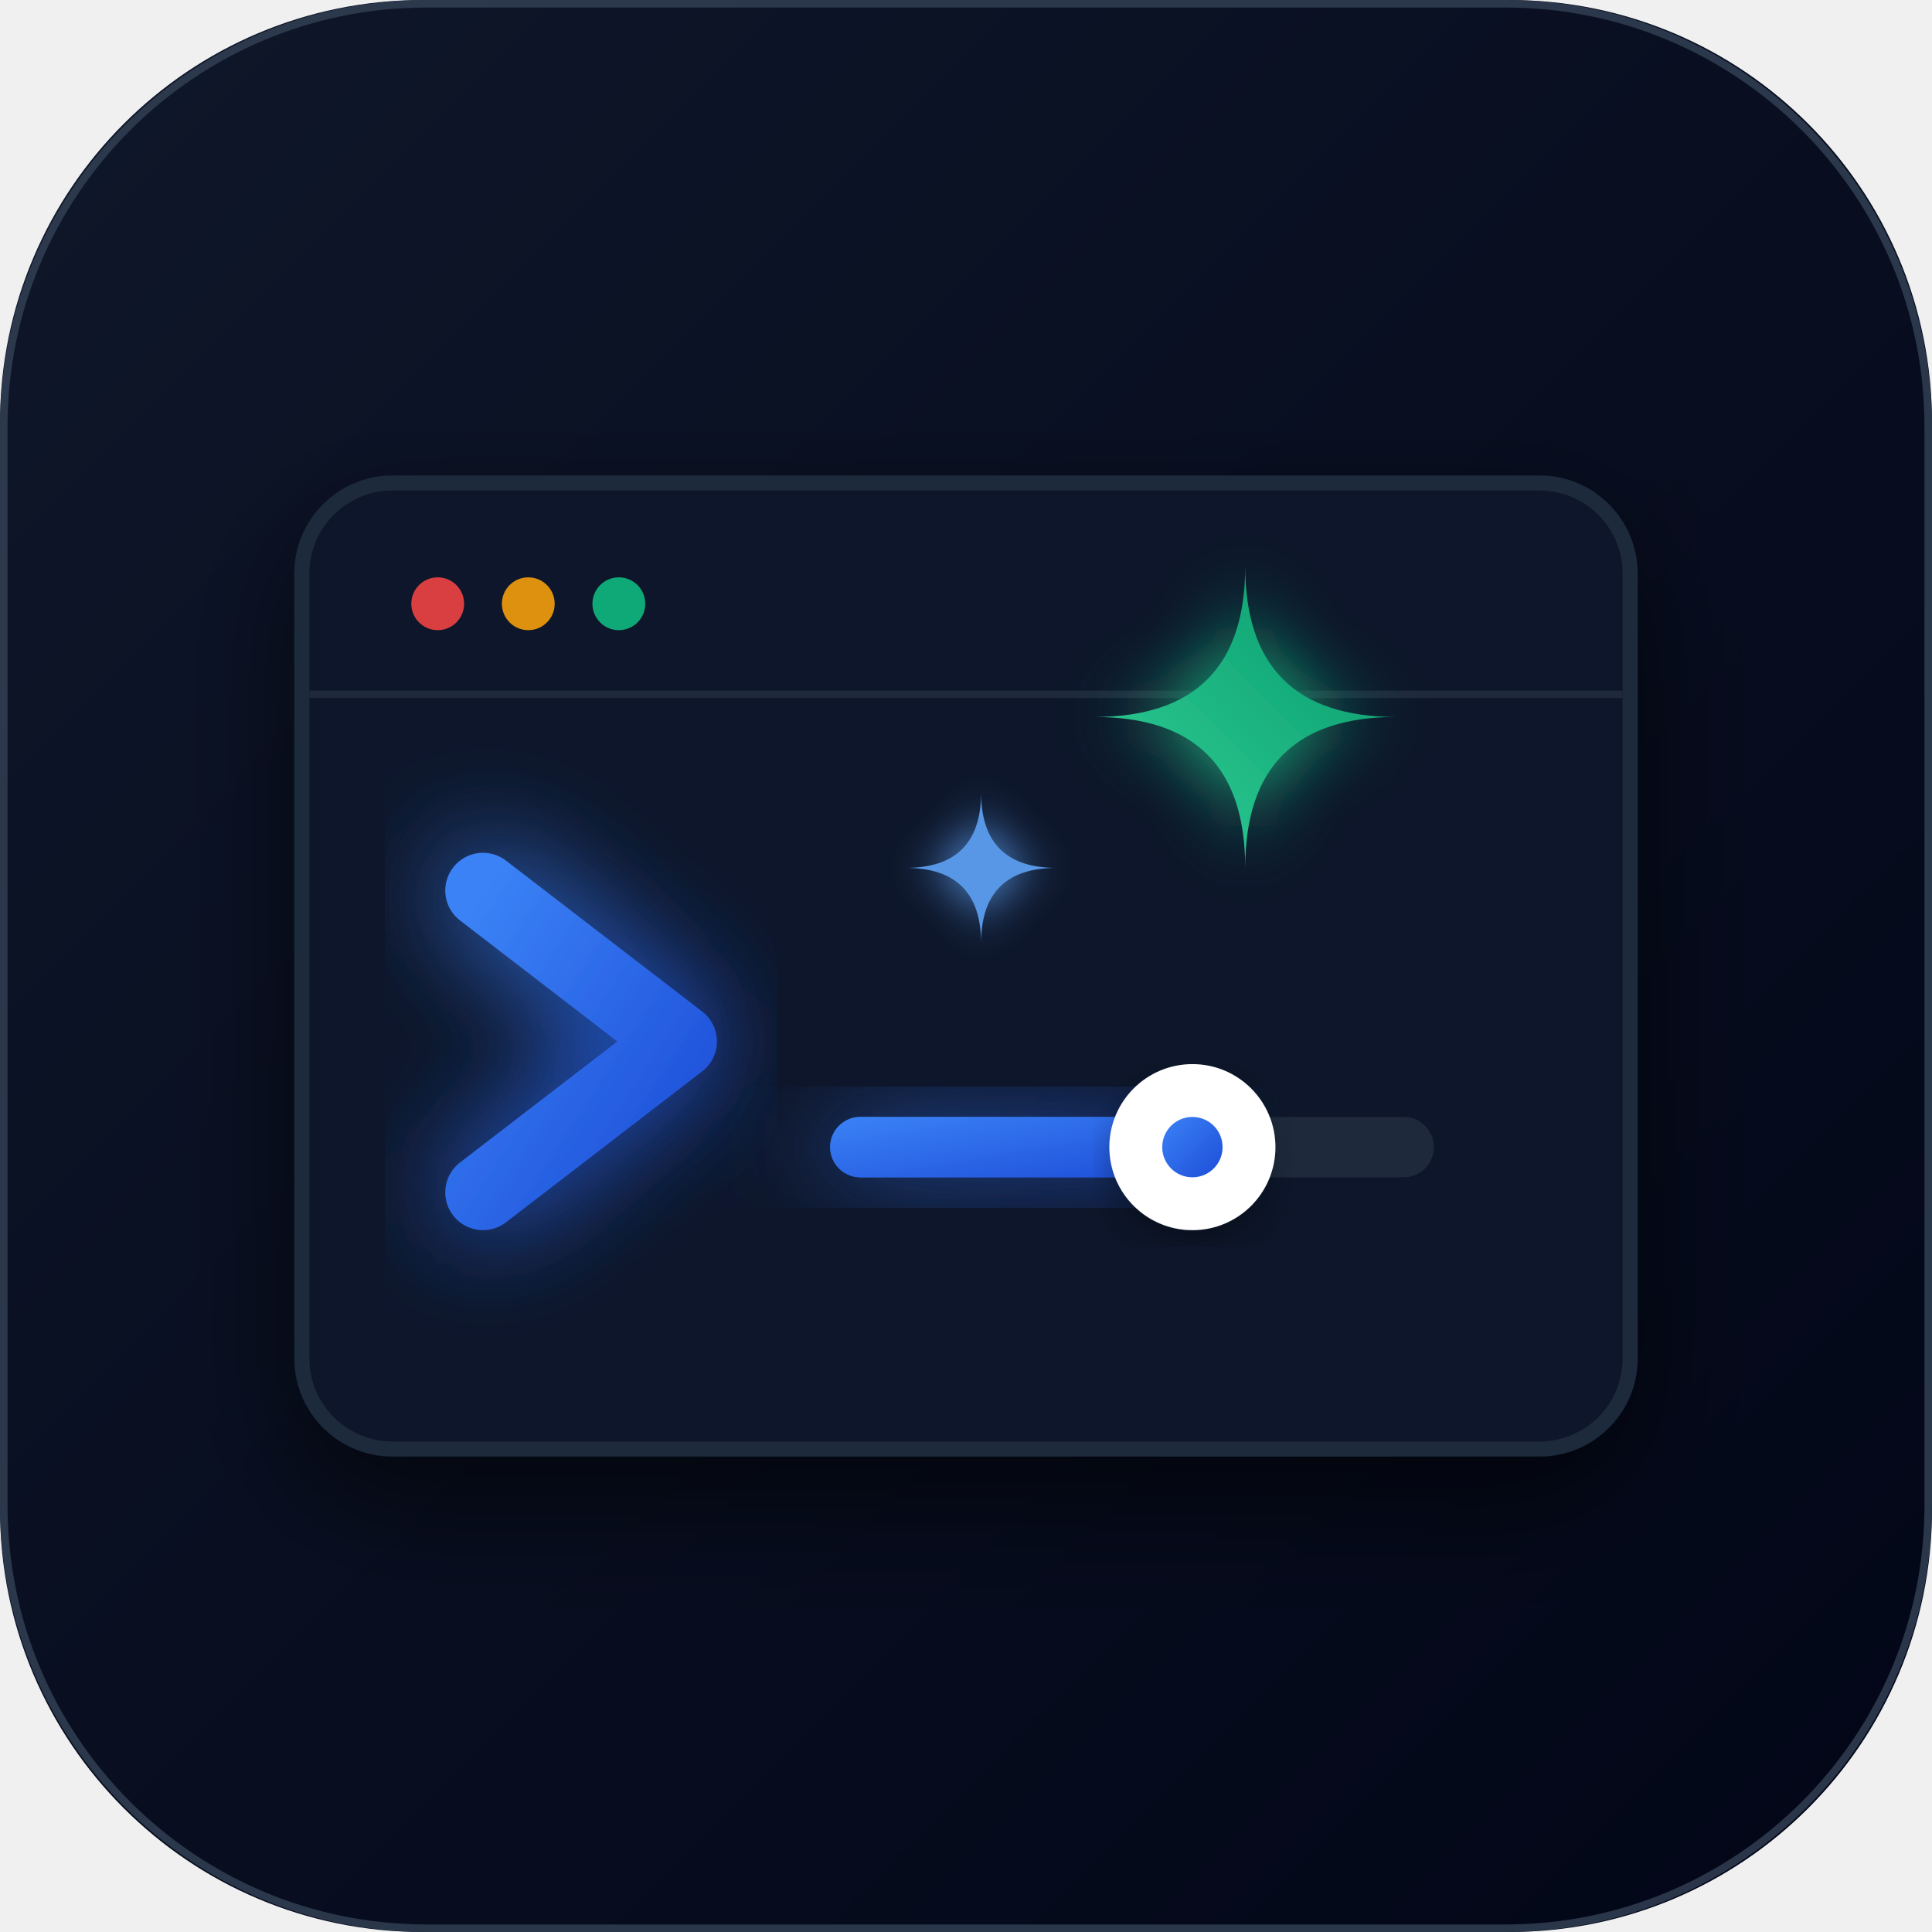
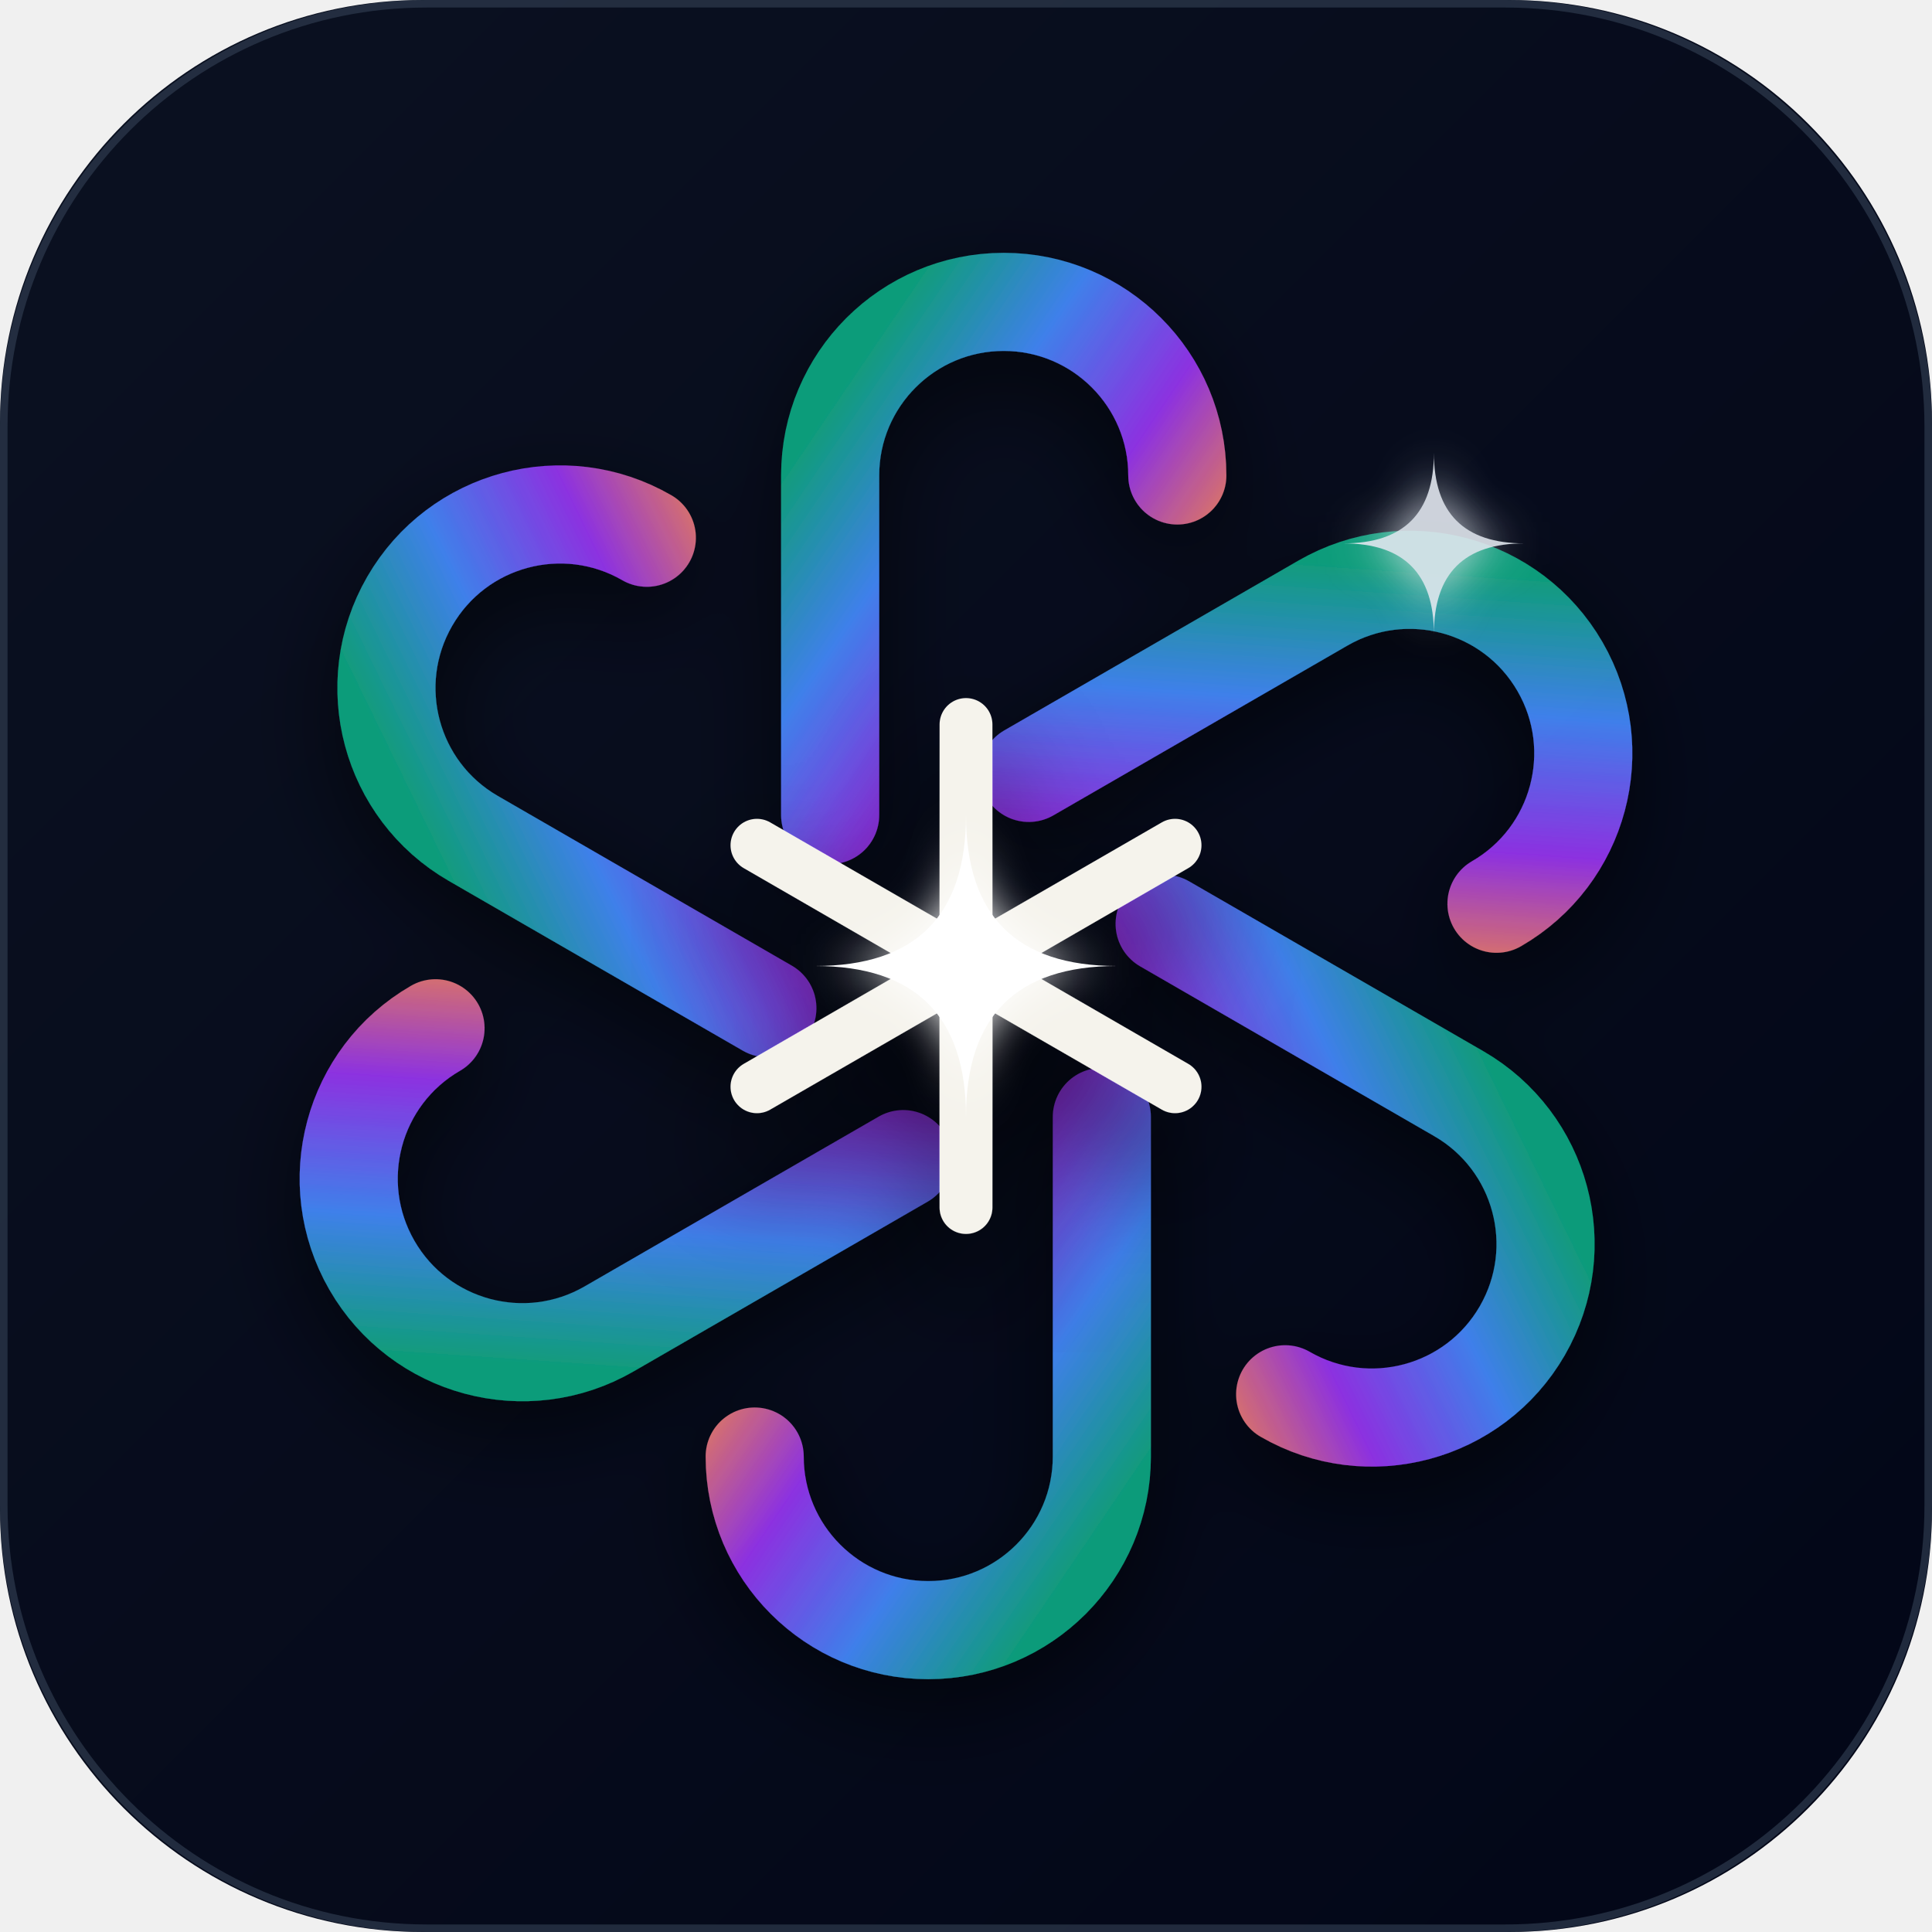
<svg xmlns="http://www.w3.org/2000/svg" viewBox="0 0 512 512">
  <defs>
    <linearGradient id="bgGrad" x1="0%" y1="0%" x2="100%" y2="100%">
-       <stop offset="0%" stop-color="#0F172A" />
+       <stop offset="0%" stop-color="#0B1121" />
      <stop offset="100%" stop-color="#020617" />
    </linearGradient>
-     <linearGradient id="blueGrad" x1="0%" y1="0%" x2="100%" y2="100%">
-       <stop offset="0%" stop-color="#3B82F6" />
-       <stop offset="100%" stop-color="#1D4ED8" />
+     <linearGradient id="triFusion" x1="10%" y1="10%" x2="90%" y2="90%">
+       <stop offset="0%" stop-color="#10A37F" />
+       <stop offset="30%" stop-color="#4285F4" />
+       <stop offset="60%" stop-color="#9333EA" />
+       <stop offset="85%" stop-color="#E87B66" />
+       <stop offset="100%" stop-color="#E7A45B" />
    </linearGradient>
-     <linearGradient id="sparkGrad" x1="0%" y1="100%" x2="100%" y2="0%">
-       <stop offset="0%" stop-color="#34D399" />
-       <stop offset="100%" stop-color="#059669" />
-     </linearGradient>
-     <filter id="glowWhite" x="-20%" y="-20%" width="140%" height="140%">
+     <filter id="glowWhite" x="-50%" y="-50%" width="200%" height="200%">
      <feGaussianBlur stdDeviation="6" result="blur" />
      <feComposite in="SourceGraphic" in2="blur" operator="over" />
    </filter>
-     <filter id="glowBlue" x="-50%" y="-50%" width="200%" height="200%">
-       <feGaussianBlur stdDeviation="15" result="blur" />
-       <feComposite in="SourceGraphic" in2="blur" operator="over" />
+     <filter id="dropShadow" x="-30%" y="-30%" width="160%" height="160%">
+       <feDropShadow dx="0" dy="8" stdDeviation="12" flood-color="#000" flood-opacity="0.6" />
    </filter>
-     <filter id="glowSpark" x="-50%" y="-50%" width="200%" height="200%">
-       <feGaussianBlur stdDeviation="10" result="blur" />
-       <feComposite in="SourceGraphic" in2="blur" operator="over" />
-     </filter>
-     <filter id="dropShadow" x="-10%" y="-10%" width="120%" height="130%">
-       <feDropShadow dx="0" dy="12" stdDeviation="16" flood-color="#000" flood-opacity="0.6" />
-     </filter>
-     <filter id="innerShadowKnob">
-       <feDropShadow dx="0" dy="4" stdDeviation="4" flood-color="#000" flood-opacity="0.3" />
+     <filter id="deepShadow" x="-30%" y="-30%" width="160%" height="160%">
+       <feDropShadow dx="0" dy="16" stdDeviation="16" flood-color="#000" flood-opacity="0.8" />
    </filter>
  </defs>
  <rect width="512" height="512" rx="112" fill="url(#bgGrad)" />
-   <rect width="510" height="510" x="1" y="1" rx="112" fill="none" stroke="#334155" stroke-width="2" opacity="0.8" />
-   <rect x="80" y="128" width="352" height="256" rx="24" fill="#0F172A" filter="url(#dropShadow)" stroke="#1E293B" stroke-width="4" />
-   <circle cx="116" cy="160" r="7" fill="#EF4444" opacity="0.9" />
-   <circle cx="140" cy="160" r="7" fill="#F59E0B" opacity="0.9" />
-   <circle cx="164" cy="160" r="7" fill="#10B981" opacity="0.9" />
-   <line x1="82" y1="184" x2="430" y2="184" stroke="#1E293B" stroke-width="2" />
-   <path d="M 128 236 L 180 276 L 128 316" fill="none" stroke="url(#blueGrad)" stroke-width="20" stroke-linecap="round" stroke-linejoin="round" filter="url(#glowBlue)" />
-   <rect x="220" y="296" width="160" height="16" rx="8" fill="#1E293B" />
-   <rect x="220" y="296" width="96" height="16" rx="8" fill="url(#blueGrad)" filter="url(#glowBlue)" opacity="0.8" />
-   <rect x="220" y="296" width="96" height="16" rx="8" fill="url(#blueGrad)" />
-   <circle cx="316" cy="304" r="22" fill="#FFFFFF" filter="url(#innerShadowKnob)" />
-   <circle cx="316" cy="304" r="8" fill="url(#blueGrad)" />
-   <path d="M 330 230 Q 330 190 370 190 Q 330 190 330 150 Q 330 190 290 190 Q 330 190 330 230 Z" fill="url(#sparkGrad)" filter="url(#glowSpark)" />
-   <path d="M 260 250 Q 260 230 280 230 Q 260 230 260 210 Q 260 230 240 230 Q 260 230 260 250 Z" fill="#60A5FA" filter="url(#glowWhite)" opacity="0.9" />
+   <rect width="510" height="510" x="1" y="1" rx="112" fill="none" stroke="#334155" stroke-width="2" opacity="0.6" />
+   <g transform="translate(256, 256)" stroke="url(#triFusion)" stroke-width="26" stroke-linecap="round" fill="none" filter="url(#dropShadow)" opacity="0.95">
+     <path d="M -36 -40 L -36 -130 A 46 46 0 0 1 56 -130" transform="rotate(0)" />
+     <path d="M -36 -40 L -36 -130 A 46 46 0 0 1 56 -130" transform="rotate(60)" />
+     <path d="M -36 -40 L -36 -130 A 46 46 0 0 1 56 -130" transform="rotate(120)" />
+     <path d="M -36 -40 L -36 -130 A 46 46 0 0 1 56 -130" transform="rotate(180)" />
+     <path d="M -36 -40 L -36 -130 A 46 46 0 0 1 56 -130" transform="rotate(240)" />
+     <path d="M -36 -40 L -36 -130 A 46 46 0 0 1 56 -130" transform="rotate(300)" />
+   </g>
+   <g transform="translate(256, 256)" stroke="#F5F3EC" stroke-width="14" stroke-linecap="round" filter="url(#deepShadow)">
+     <line x1="0" y1="-64" x2="0" y2="64" />
+     <line x1="-55.4" y1="-32" x2="55.4" y2="32" />
+     <line x1="55.4" y1="-32" x2="-55.4" y2="32" />
+   </g>
+   <path d="M 256 216 Q 256 256 296 256 Q 256 256 256 296 Q 256 256 216 256 Q 256 256 256 216 Z" fill="#FFFFFF" filter="url(#glowWhite)" />
+   <path d="M 380 120 Q 380 144 404 144 Q 380 144 380 168 Q 380 144 356 144 Q 380 144 380 120 Z" fill="#E2E8F0" filter="url(#glowWhite)" opacity="0.9" />
</svg>
